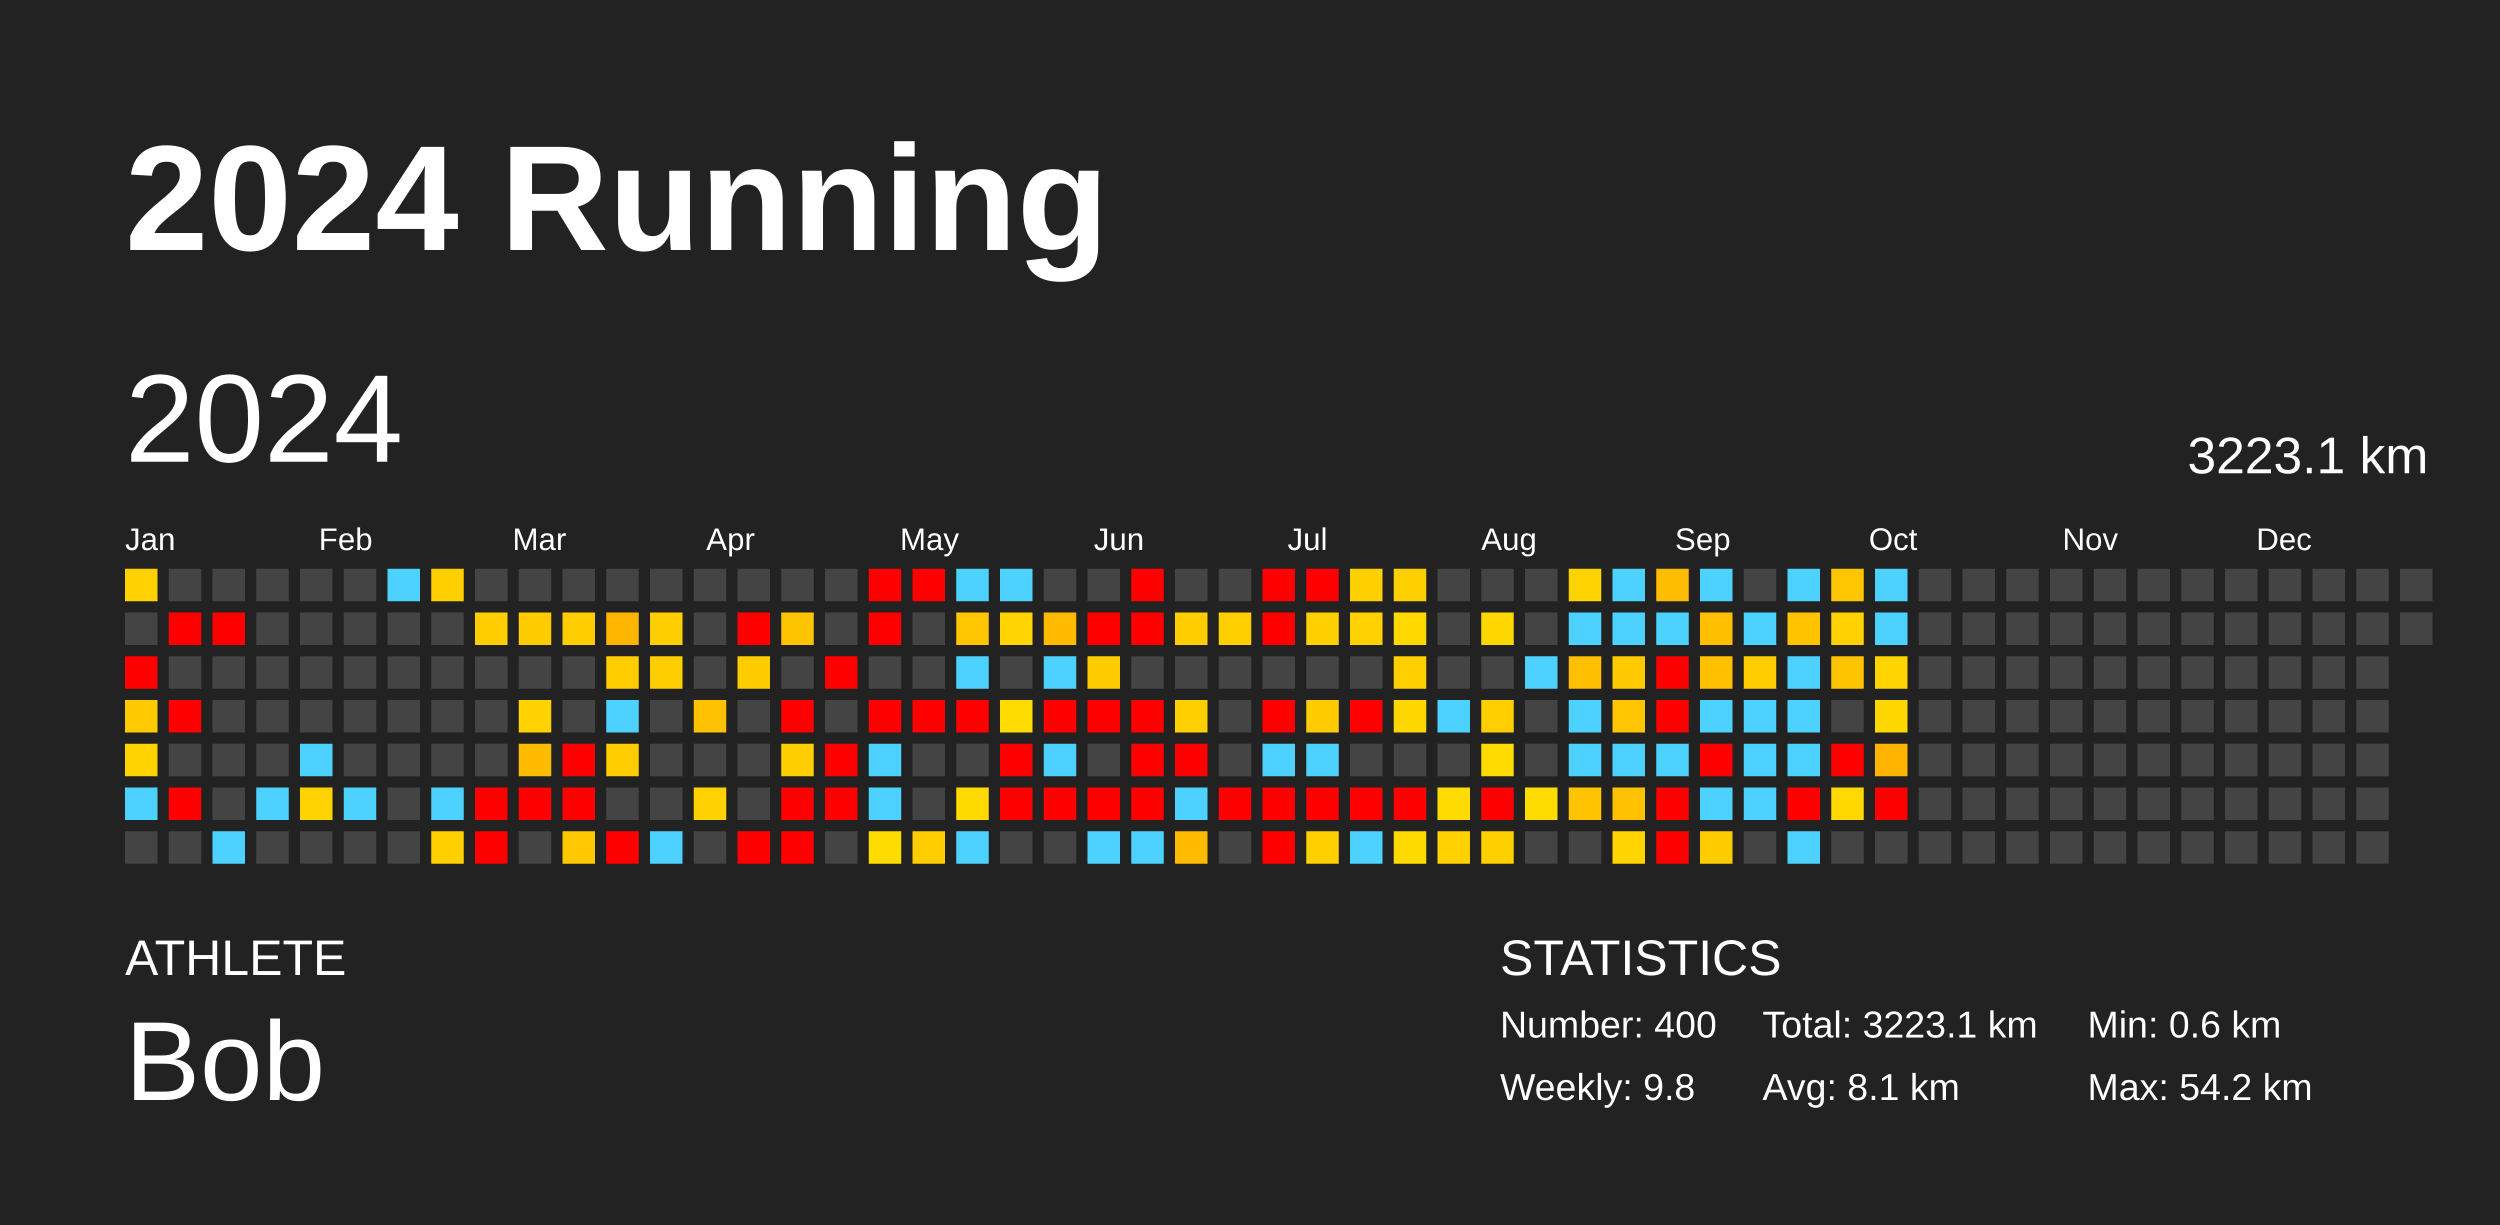
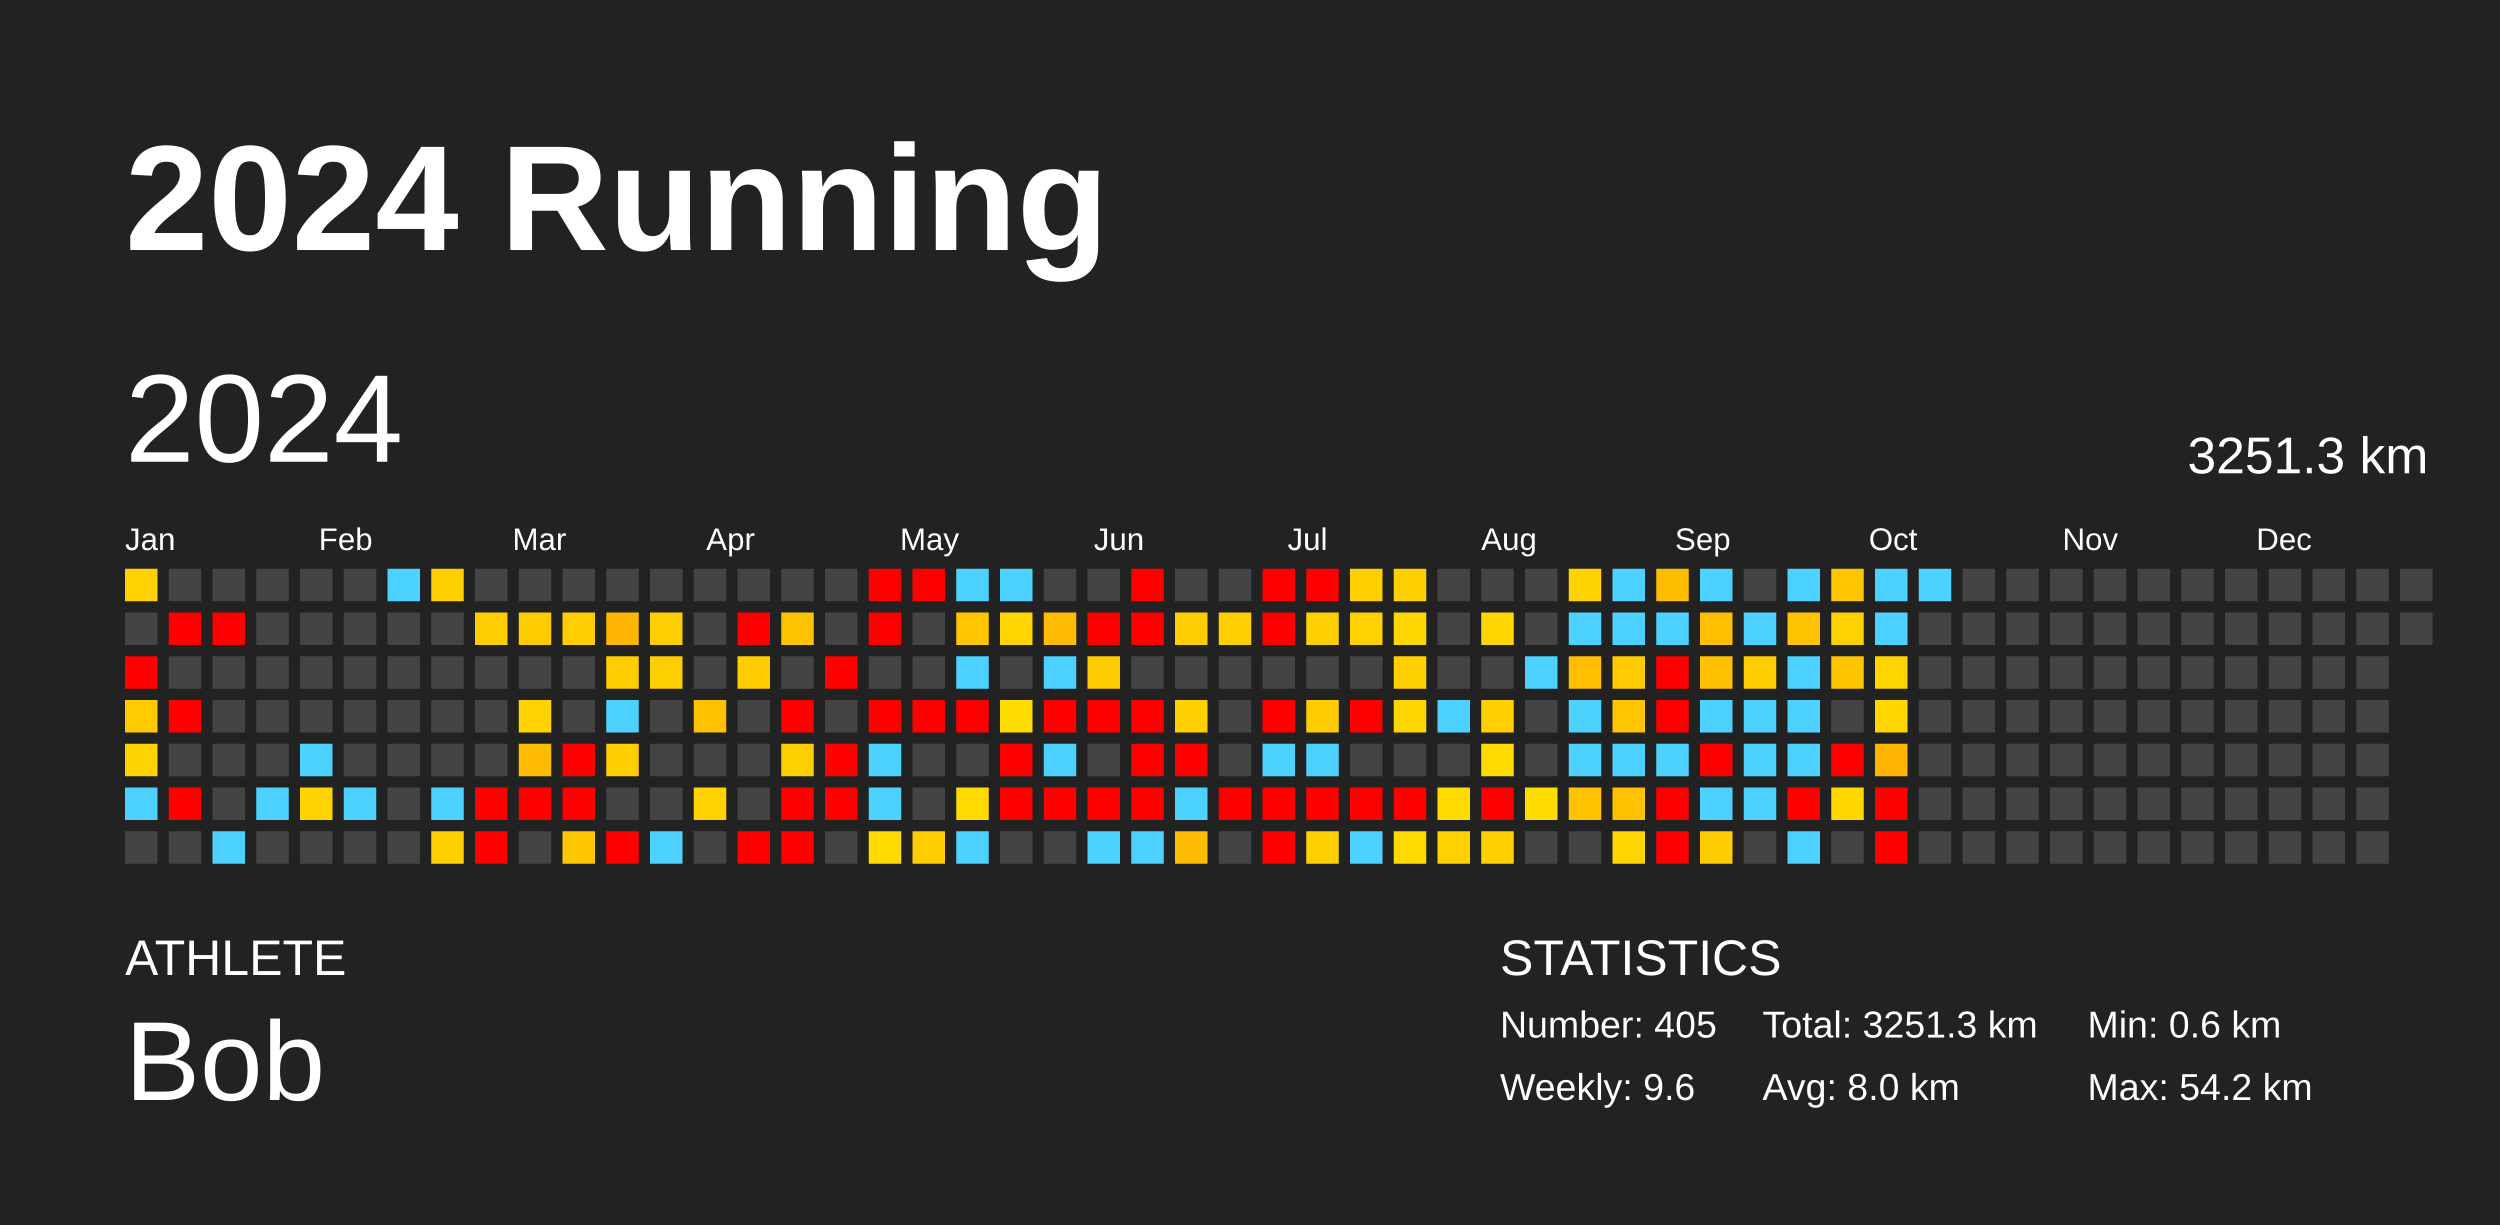
<svg xmlns="http://www.w3.org/2000/svg" baseProfile="full" height="98mm" version="1.1" viewBox="0,0,200,98" width="200mm">
  <defs />
  <rect fill="#222222" height="98" width="200" x="0" y="0" />
  <text fill="#FFFFFF" style="font-size:12px; font-family:Arial; font-weight:bold;" x="10" y="20">2024 Running</text>
  <text fill="#FFFFFF" style="font-size:4px; font-family:Arial" x="10" y="78">ATHLETE</text>
  <text fill="#FFFFFF" style="font-size:9px; font-family:Arial" x="10" y="88">Bob</text>
  <text fill="#FFFFFF" style="font-size:4px; font-family:Arial" x="120" y="78">STATISTICS</text>
-   <text fill="#FFFFFF" style="font-size:3px; font-family:Arial" x="120" y="83">Number: 400</text>
-   <text fill="#FFFFFF" style="font-size:3px; font-family:Arial" x="120" y="88">Weekly: 9.8</text>
-   <text fill="#FFFFFF" style="font-size:3px; font-family:Arial" x="141" y="83">Total: 3223.1 km</text>
-   <text fill="#FFFFFF" style="font-size:3px; font-family:Arial" x="141" y="88">Avg: 8.1 km</text>
+   <text fill="#FFFFFF" style="font-size:3px; font-family:Arial" x="120" y="83">Number: 405</text>
+   <text fill="#FFFFFF" style="font-size:3px; font-family:Arial" x="120" y="88">Weekly: 9.6</text>
+   <text fill="#FFFFFF" style="font-size:3px; font-family:Arial" x="141" y="83">Total: 3251.3 km</text>
+   <text fill="#FFFFFF" style="font-size:3px; font-family:Arial" x="141" y="88">Avg: 8.0 km</text>
  <text fill="#FFFFFF" style="font-size:3px; font-family:Arial" x="167" y="83">Min: 0.6 km</text>
  <text fill="#FFFFFF" style="font-size:3px; font-family:Arial" x="167" y="88">Max: 54.2 km</text>
  <text dominant-baseline="hanging" fill="#FFFFFF" style="font-size:10.0px; font-family:Arial;" x="10" y="30">2024</text>
-   <text dominant-baseline="hanging" fill="#FFFFFF" style="font-size:4.125px; font-family:Arial;" x="175" y="35">3223.1 km</text>
+   <text dominant-baseline="hanging" fill="#FFFFFF" style="font-size:4.125px; font-family:Arial;" x="175" y="35">3251.3 km</text>
  <text fill="#FFFFFF" style="font-size:2.5px; font-family:Arial" x="10.0" y="44">Jan</text>
  <text fill="#FFFFFF" style="font-size:2.5px; font-family:Arial" x="25.5" y="44">Feb</text>
  <text fill="#FFFFFF" style="font-size:2.5px; font-family:Arial" x="41.0" y="44">Mar</text>
  <text fill="#FFFFFF" style="font-size:2.5px; font-family:Arial" x="56.5" y="44">Apr</text>
  <text fill="#FFFFFF" style="font-size:2.5px; font-family:Arial" x="72.0" y="44">May</text>
  <text fill="#FFFFFF" style="font-size:2.5px; font-family:Arial" x="87.5" y="44">Jun</text>
  <text fill="#FFFFFF" style="font-size:2.5px; font-family:Arial" x="103.0" y="44">Jul</text>
  <text fill="#FFFFFF" style="font-size:2.5px; font-family:Arial" x="118.5" y="44">Aug</text>
  <text fill="#FFFFFF" style="font-size:2.5px; font-family:Arial" x="134.0" y="44">Sep</text>
  <text fill="#FFFFFF" style="font-size:2.5px; font-family:Arial" x="149.5" y="44">Oct</text>
  <text fill="#FFFFFF" style="font-size:2.5px; font-family:Arial" x="165.0" y="44">Nov</text>
  <text fill="#FFFFFF" style="font-size:2.5px; font-family:Arial" x="180.5" y="44">Dec</text>
  <rect fill="#ffd100" height="2.6" width="2.6" x="10.0" y="45.5" />
  <rect fill="#444444" height="2.6" width="2.6" x="10.0" y="49.0" />
  <rect fill="red" height="2.6" width="2.6" x="10.0" y="52.5" />
  <rect fill="#ffcb00" height="2.6" width="2.6" x="10.0" y="56.0" />
  <rect fill="#ffd300" height="2.6" width="2.6" x="10.0" y="59.5" />
  <rect fill="#4dd2ff" height="2.6" width="2.6" x="10.0" y="63.0" />
  <rect fill="#444444" height="2.6" width="2.6" x="10.0" y="66.5" />
  <rect fill="#444444" height="2.6" width="2.6" x="13.5" y="45.5" />
  <rect fill="red" height="2.6" width="2.6" x="13.5" y="49.0" />
  <rect fill="#444444" height="2.6" width="2.6" x="13.5" y="52.5" />
  <rect fill="red" height="2.6" width="2.6" x="13.5" y="56.0" />
  <rect fill="#444444" height="2.6" width="2.6" x="13.5" y="59.5" />
  <rect fill="red" height="2.6" width="2.6" x="13.5" y="63.0" />
  <rect fill="#444444" height="2.6" width="2.6" x="13.5" y="66.5" />
  <rect fill="#444444" height="2.6" width="2.6" x="17.0" y="45.5" />
  <rect fill="red" height="2.6" width="2.6" x="17.0" y="49.0" />
  <rect fill="#444444" height="2.6" width="2.6" x="17.0" y="52.5" />
  <rect fill="#444444" height="2.6" width="2.6" x="17.0" y="56.0" />
  <rect fill="#444444" height="2.6" width="2.6" x="17.0" y="59.5" />
  <rect fill="#444444" height="2.6" width="2.6" x="17.0" y="63.0" />
  <rect fill="#4dd2ff" height="2.6" width="2.6" x="17.0" y="66.5" />
  <rect fill="#444444" height="2.6" width="2.6" x="20.5" y="45.5" />
  <rect fill="#444444" height="2.6" width="2.6" x="20.5" y="49.0" />
  <rect fill="#444444" height="2.6" width="2.6" x="20.5" y="52.5" />
  <rect fill="#444444" height="2.6" width="2.6" x="20.5" y="56.0" />
  <rect fill="#444444" height="2.6" width="2.6" x="20.5" y="59.5" />
  <rect fill="#4dd2ff" height="2.6" width="2.6" x="20.5" y="63.0" />
  <rect fill="#444444" height="2.6" width="2.6" x="20.5" y="66.5" />
  <rect fill="#444444" height="2.6" width="2.6" x="24.0" y="45.5" />
  <rect fill="#444444" height="2.6" width="2.6" x="24.0" y="49.0" />
  <rect fill="#444444" height="2.6" width="2.6" x="24.0" y="52.5" />
  <rect fill="#444444" height="2.6" width="2.6" x="24.0" y="56.0" />
  <rect fill="#4dd2ff" height="2.6" width="2.6" x="24.0" y="59.5" />
  <rect fill="#ffd300" height="2.6" width="2.6" x="24.0" y="63.0" />
  <rect fill="#444444" height="2.6" width="2.6" x="24.0" y="66.5" />
  <rect fill="#444444" height="2.6" width="2.6" x="27.5" y="45.5" />
  <rect fill="#444444" height="2.6" width="2.6" x="27.5" y="49.0" />
  <rect fill="#444444" height="2.6" width="2.6" x="27.5" y="52.5" />
  <rect fill="#444444" height="2.6" width="2.6" x="27.5" y="56.0" />
  <rect fill="#444444" height="2.6" width="2.6" x="27.5" y="59.5" />
  <rect fill="#4dd2ff" height="2.6" width="2.6" x="27.5" y="63.0" />
  <rect fill="#444444" height="2.6" width="2.6" x="27.5" y="66.5" />
  <rect fill="#4dd2ff" height="2.6" width="2.6" x="31.0" y="45.5" />
  <rect fill="#444444" height="2.6" width="2.6" x="31.0" y="49.0" />
  <rect fill="#444444" height="2.6" width="2.6" x="31.0" y="52.5" />
  <rect fill="#444444" height="2.6" width="2.6" x="31.0" y="56.0" />
  <rect fill="#444444" height="2.6" width="2.6" x="31.0" y="59.5" />
  <rect fill="#444444" height="2.6" width="2.6" x="31.0" y="63.0" />
  <rect fill="#444444" height="2.6" width="2.6" x="31.0" y="66.5" />
  <rect fill="#ffcf00" height="2.6" width="2.6" x="34.5" y="45.5" />
  <rect fill="#444444" height="2.6" width="2.6" x="34.5" y="49.0" />
  <rect fill="#444444" height="2.6" width="2.6" x="34.5" y="52.5" />
  <rect fill="#444444" height="2.6" width="2.6" x="34.5" y="56.0" />
  <rect fill="#444444" height="2.6" width="2.6" x="34.5" y="59.5" />
  <rect fill="#4dd2ff" height="2.6" width="2.6" x="34.5" y="63.0" />
  <rect fill="#ffd000" height="2.6" width="2.6" x="34.5" y="66.5" />
  <rect fill="#444444" height="2.6" width="2.6" x="38.0" y="45.5" />
  <rect fill="#ffcd00" height="2.6" width="2.6" x="38.0" y="49.0" />
  <rect fill="#444444" height="2.6" width="2.6" x="38.0" y="52.5" />
  <rect fill="#444444" height="2.6" width="2.6" x="38.0" y="56.0" />
  <rect fill="#444444" height="2.6" width="2.6" x="38.0" y="59.5" />
  <rect fill="red" height="2.6" width="2.6" x="38.0" y="63.0" />
  <rect fill="red" height="2.6" width="2.6" x="38.0" y="66.5" />
  <rect fill="#444444" height="2.6" width="2.6" x="41.5" y="45.5" />
  <rect fill="#ffcc00" height="2.6" width="2.6" x="41.5" y="49.0" />
  <rect fill="#444444" height="2.6" width="2.6" x="41.5" y="52.5" />
  <rect fill="#ffd200" height="2.6" width="2.6" x="41.5" y="56.0" />
  <rect fill="#ffbb00" height="2.6" width="2.6" x="41.5" y="59.5" />
  <rect fill="red" height="2.6" width="2.6" x="41.5" y="63.0" />
  <rect fill="#444444" height="2.6" width="2.6" x="41.5" y="66.5" />
  <rect fill="#444444" height="2.6" width="2.6" x="45.0" y="45.5" />
  <rect fill="#ffcd00" height="2.6" width="2.6" x="45.0" y="49.0" />
  <rect fill="#444444" height="2.6" width="2.6" x="45.0" y="52.5" />
  <rect fill="#444444" height="2.6" width="2.6" x="45.0" y="56.0" />
  <rect fill="red" height="2.6" width="2.6" x="45.0" y="59.5" />
  <rect fill="red" height="2.6" width="2.6" x="45.0" y="63.0" />
  <rect fill="#ffc800" height="2.6" width="2.6" x="45.0" y="66.5" />
  <rect fill="#444444" height="2.6" width="2.6" x="48.5" y="45.5" />
  <rect fill="#ffb600" height="2.6" width="2.6" x="48.5" y="49.0" />
  <rect fill="#ffcd00" height="2.6" width="2.6" x="48.5" y="52.5" />
  <rect fill="#4dd2ff" height="2.6" width="2.6" x="48.5" y="56.0" />
  <rect fill="#ffcd00" height="2.6" width="2.6" x="48.5" y="59.5" />
  <rect fill="#444444" height="2.6" width="2.6" x="48.5" y="63.0" />
  <rect fill="red" height="2.6" width="2.6" x="48.5" y="66.5" />
  <rect fill="#444444" height="2.6" width="2.6" x="52.0" y="45.5" />
  <rect fill="#ffce00" height="2.6" width="2.6" x="52.0" y="49.0" />
  <rect fill="#ffce00" height="2.6" width="2.6" x="52.0" y="52.5" />
  <rect fill="#444444" height="2.6" width="2.6" x="52.0" y="56.0" />
  <rect fill="#444444" height="2.6" width="2.6" x="52.0" y="59.5" />
  <rect fill="#444444" height="2.6" width="2.6" x="52.0" y="63.0" />
  <rect fill="#4dd2ff" height="2.6" width="2.6" x="52.0" y="66.5" />
  <rect fill="#444444" height="2.6" width="2.6" x="55.5" y="45.5" />
  <rect fill="#444444" height="2.6" width="2.6" x="55.5" y="49.0" />
  <rect fill="#444444" height="2.6" width="2.6" x="55.5" y="52.5" />
  <rect fill="#ffc100" height="2.6" width="2.6" x="55.5" y="56.0" />
  <rect fill="#444444" height="2.6" width="2.6" x="55.5" y="59.5" />
  <rect fill="#ffd200" height="2.6" width="2.6" x="55.5" y="63.0" />
  <rect fill="#444444" height="2.6" width="2.6" x="55.5" y="66.5" />
  <rect fill="#444444" height="2.6" width="2.6" x="59.0" y="45.5" />
  <rect fill="red" height="2.6" width="2.6" x="59.0" y="49.0" />
  <rect fill="#ffcc00" height="2.6" width="2.6" x="59.0" y="52.5" />
  <rect fill="#444444" height="2.6" width="2.6" x="59.0" y="56.0" />
  <rect fill="#444444" height="2.6" width="2.6" x="59.0" y="59.5" />
  <rect fill="#444444" height="2.6" width="2.6" x="59.0" y="63.0" />
  <rect fill="red" height="2.6" width="2.6" x="59.0" y="66.5" />
  <rect fill="#444444" height="2.6" width="2.6" x="62.5" y="45.5" />
  <rect fill="#ffc400" height="2.6" width="2.6" x="62.5" y="49.0" />
  <rect fill="#444444" height="2.6" width="2.6" x="62.5" y="52.5" />
  <rect fill="red" height="2.6" width="2.6" x="62.5" y="56.0" />
  <rect fill="#ffce00" height="2.6" width="2.6" x="62.5" y="59.5" />
  <rect fill="red" height="2.6" width="2.6" x="62.5" y="63.0" />
  <rect fill="red" height="2.6" width="2.6" x="62.5" y="66.5" />
  <rect fill="#444444" height="2.6" width="2.6" x="66.0" y="45.5" />
  <rect fill="#444444" height="2.6" width="2.6" x="66.0" y="49.0" />
  <rect fill="red" height="2.6" width="2.6" x="66.0" y="52.5" />
  <rect fill="#444444" height="2.6" width="2.6" x="66.0" y="56.0" />
  <rect fill="red" height="2.6" width="2.6" x="66.0" y="59.5" />
  <rect fill="red" height="2.6" width="2.6" x="66.0" y="63.0" />
  <rect fill="#444444" height="2.6" width="2.6" x="66.0" y="66.5" />
  <rect fill="red" height="2.6" width="2.6" x="69.5" y="45.5" />
  <rect fill="red" height="2.6" width="2.6" x="69.5" y="49.0" />
  <rect fill="#444444" height="2.6" width="2.6" x="69.5" y="52.5" />
  <rect fill="red" height="2.6" width="2.6" x="69.5" y="56.0" />
  <rect fill="#4dd2ff" height="2.6" width="2.6" x="69.5" y="59.5" />
  <rect fill="#4dd2ff" height="2.6" width="2.6" x="69.5" y="63.0" />
  <rect fill="#ffdc00" height="2.6" width="2.6" x="69.5" y="66.5" />
  <rect fill="red" height="2.6" width="2.6" x="73.0" y="45.5" />
  <rect fill="#444444" height="2.6" width="2.6" x="73.0" y="49.0" />
  <rect fill="#444444" height="2.6" width="2.6" x="73.0" y="52.5" />
  <rect fill="red" height="2.6" width="2.6" x="73.0" y="56.0" />
  <rect fill="#444444" height="2.6" width="2.6" x="73.0" y="59.5" />
  <rect fill="#444444" height="2.6" width="2.6" x="73.0" y="63.0" />
  <rect fill="#ffcd00" height="2.6" width="2.6" x="73.0" y="66.5" />
  <rect fill="#4dd2ff" height="2.6" width="2.6" x="76.5" y="45.5" />
  <rect fill="#ffc600" height="2.6" width="2.6" x="76.5" y="49.0" />
  <rect fill="#4dd2ff" height="2.6" width="2.6" x="76.5" y="52.5" />
  <rect fill="red" height="2.6" width="2.6" x="76.5" y="56.0" />
  <rect fill="#444444" height="2.6" width="2.6" x="76.5" y="59.5" />
  <rect fill="#ffda00" height="2.6" width="2.6" x="76.5" y="63.0" />
  <rect fill="#4dd2ff" height="2.6" width="2.6" x="76.5" y="66.5" />
  <rect fill="#4dd2ff" height="2.6" width="2.6" x="80.0" y="45.5" />
  <rect fill="#ffd400" height="2.6" width="2.6" x="80.0" y="49.0" />
  <rect fill="#444444" height="2.6" width="2.6" x="80.0" y="52.5" />
  <rect fill="#ffdc00" height="2.6" width="2.6" x="80.0" y="56.0" />
  <rect fill="red" height="2.6" width="2.6" x="80.0" y="59.5" />
  <rect fill="red" height="2.6" width="2.6" x="80.0" y="63.0" />
  <rect fill="#444444" height="2.6" width="2.6" x="80.0" y="66.5" />
  <rect fill="#444444" height="2.6" width="2.6" x="83.5" y="45.5" />
  <rect fill="#ffbb00" height="2.6" width="2.6" x="83.5" y="49.0" />
  <rect fill="#4dd2ff" height="2.6" width="2.6" x="83.5" y="52.5" />
  <rect fill="red" height="2.6" width="2.6" x="83.5" y="56.0" />
  <rect fill="#4dd2ff" height="2.6" width="2.6" x="83.5" y="59.5" />
  <rect fill="red" height="2.6" width="2.6" x="83.5" y="63.0" />
  <rect fill="#444444" height="2.6" width="2.6" x="83.5" y="66.5" />
  <rect fill="#444444" height="2.6" width="2.6" x="87.0" y="45.5" />
  <rect fill="red" height="2.6" width="2.6" x="87.0" y="49.0" />
  <rect fill="#ffcc00" height="2.6" width="2.6" x="87.0" y="52.5" />
  <rect fill="red" height="2.6" width="2.6" x="87.0" y="56.0" />
  <rect fill="#444444" height="2.6" width="2.6" x="87.0" y="59.5" />
  <rect fill="red" height="2.6" width="2.6" x="87.0" y="63.0" />
  <rect fill="#4dd2ff" height="2.6" width="2.6" x="87.0" y="66.5" />
  <rect fill="red" height="2.6" width="2.6" x="90.5" y="45.5" />
  <rect fill="red" height="2.6" width="2.6" x="90.5" y="49.0" />
  <rect fill="#444444" height="2.6" width="2.6" x="90.5" y="52.5" />
  <rect fill="red" height="2.6" width="2.6" x="90.5" y="56.0" />
  <rect fill="red" height="2.6" width="2.6" x="90.5" y="59.5" />
  <rect fill="red" height="2.6" width="2.6" x="90.5" y="63.0" />
  <rect fill="#4dd2ff" height="2.6" width="2.6" x="90.5" y="66.5" />
  <rect fill="#444444" height="2.6" width="2.6" x="94.0" y="45.5" />
  <rect fill="#ffcd00" height="2.6" width="2.6" x="94.0" y="49.0" />
  <rect fill="#444444" height="2.6" width="2.6" x="94.0" y="52.5" />
  <rect fill="#ffd000" height="2.6" width="2.6" x="94.0" y="56.0" />
  <rect fill="red" height="2.6" width="2.6" x="94.0" y="59.5" />
  <rect fill="#4dd2ff" height="2.6" width="2.6" x="94.0" y="63.0" />
  <rect fill="#ffbb00" height="2.6" width="2.6" x="94.0" y="66.5" />
  <rect fill="#444444" height="2.6" width="2.6" x="97.5" y="45.5" />
  <rect fill="#ffcf00" height="2.6" width="2.6" x="97.5" y="49.0" />
  <rect fill="#444444" height="2.6" width="2.6" x="97.5" y="52.5" />
  <rect fill="#444444" height="2.6" width="2.6" x="97.5" y="56.0" />
  <rect fill="#444444" height="2.6" width="2.6" x="97.5" y="59.5" />
  <rect fill="red" height="2.6" width="2.6" x="97.5" y="63.0" />
  <rect fill="#444444" height="2.6" width="2.6" x="97.5" y="66.5" />
  <rect fill="red" height="2.6" width="2.6" x="101.0" y="45.5" />
  <rect fill="red" height="2.6" width="2.6" x="101.0" y="49.0" />
  <rect fill="#444444" height="2.6" width="2.6" x="101.0" y="52.5" />
  <rect fill="red" height="2.6" width="2.6" x="101.0" y="56.0" />
  <rect fill="#4dd2ff" height="2.6" width="2.6" x="101.0" y="59.5" />
  <rect fill="red" height="2.6" width="2.6" x="101.0" y="63.0" />
  <rect fill="red" height="2.6" width="2.6" x="101.0" y="66.5" />
  <rect fill="red" height="2.6" width="2.6" x="104.5" y="45.5" />
  <rect fill="#ffd000" height="2.6" width="2.6" x="104.5" y="49.0" />
  <rect fill="#444444" height="2.6" width="2.6" x="104.5" y="52.5" />
  <rect fill="#ffcc00" height="2.6" width="2.6" x="104.5" y="56.0" />
  <rect fill="#4dd2ff" height="2.6" width="2.6" x="104.5" y="59.5" />
  <rect fill="red" height="2.6" width="2.6" x="104.5" y="63.0" />
  <rect fill="#ffd000" height="2.6" width="2.6" x="104.5" y="66.5" />
  <rect fill="#ffd000" height="2.6" width="2.6" x="108.0" y="45.5" />
  <rect fill="#ffd100" height="2.6" width="2.6" x="108.0" y="49.0" />
  <rect fill="#444444" height="2.6" width="2.6" x="108.0" y="52.5" />
  <rect fill="red" height="2.6" width="2.6" x="108.0" y="56.0" />
  <rect fill="#444444" height="2.6" width="2.6" x="108.0" y="59.5" />
  <rect fill="red" height="2.6" width="2.6" x="108.0" y="63.0" />
  <rect fill="#4dd2ff" height="2.6" width="2.6" x="108.0" y="66.5" />
  <rect fill="#ffd000" height="2.6" width="2.6" x="111.5" y="45.5" />
  <rect fill="#ffd800" height="2.6" width="2.6" x="111.5" y="49.0" />
  <rect fill="#ffcf00" height="2.6" width="2.6" x="111.5" y="52.5" />
  <rect fill="#ffd700" height="2.6" width="2.6" x="111.5" y="56.0" />
  <rect fill="#444444" height="2.6" width="2.6" x="111.5" y="59.5" />
  <rect fill="red" height="2.6" width="2.6" x="111.5" y="63.0" />
  <rect fill="#ffda00" height="2.6" width="2.6" x="111.5" y="66.5" />
  <rect fill="#444444" height="2.6" width="2.6" x="115.0" y="45.5" />
  <rect fill="#444444" height="2.6" width="2.6" x="115.0" y="49.0" />
  <rect fill="#444444" height="2.6" width="2.6" x="115.0" y="52.5" />
  <rect fill="#4dd2ff" height="2.6" width="2.6" x="115.0" y="56.0" />
  <rect fill="#444444" height="2.6" width="2.6" x="115.0" y="59.5" />
  <rect fill="#ffdb00" height="2.6" width="2.6" x="115.0" y="63.0" />
  <rect fill="#ffd100" height="2.6" width="2.6" x="115.0" y="66.5" />
  <rect fill="#444444" height="2.6" width="2.6" x="118.5" y="45.5" />
  <rect fill="#ffd700" height="2.6" width="2.6" x="118.5" y="49.0" />
  <rect fill="#444444" height="2.6" width="2.6" x="118.5" y="52.5" />
  <rect fill="#ffcf00" height="2.6" width="2.6" x="118.5" y="56.0" />
  <rect fill="#ffdb00" height="2.6" width="2.6" x="118.5" y="59.5" />
  <rect fill="red" height="2.6" width="2.6" x="118.5" y="63.0" />
  <rect fill="#ffd000" height="2.6" width="2.6" x="118.5" y="66.5" />
  <rect fill="#444444" height="2.6" width="2.6" x="122.0" y="45.5" />
  <rect fill="#444444" height="2.6" width="2.6" x="122.0" y="49.0" />
  <rect fill="#4dd2ff" height="2.6" width="2.6" x="122.0" y="52.5" />
  <rect fill="#444444" height="2.6" width="2.6" x="122.0" y="56.0" />
  <rect fill="#444444" height="2.6" width="2.6" x="122.0" y="59.5" />
  <rect fill="#ffdc00" height="2.6" width="2.6" x="122.0" y="63.0" />
  <rect fill="#444444" height="2.6" width="2.6" x="122.0" y="66.5" />
  <rect fill="#ffd300" height="2.6" width="2.6" x="125.5" y="45.5" />
  <rect fill="#4dd2ff" height="2.6" width="2.6" x="125.5" y="49.0" />
  <rect fill="#ffbe00" height="2.6" width="2.6" x="125.5" y="52.5" />
  <rect fill="#4dd2ff" height="2.6" width="2.6" x="125.5" y="56.0" />
  <rect fill="#4dd2ff" height="2.6" width="2.6" x="125.5" y="59.5" />
  <rect fill="#ffc300" height="2.6" width="2.6" x="125.5" y="63.0" />
  <rect fill="#444444" height="2.6" width="2.6" x="125.5" y="66.5" />
  <rect fill="#4dd2ff" height="2.6" width="2.6" x="129.0" y="45.5" />
  <rect fill="#4dd2ff" height="2.6" width="2.6" x="129.0" y="49.0" />
  <rect fill="#ffcb00" height="2.6" width="2.6" x="129.0" y="52.5" />
  <rect fill="#ffc600" height="2.6" width="2.6" x="129.0" y="56.0" />
  <rect fill="#4dd2ff" height="2.6" width="2.6" x="129.0" y="59.5" />
  <rect fill="#ffc100" height="2.6" width="2.6" x="129.0" y="63.0" />
  <rect fill="#ffd400" height="2.6" width="2.6" x="129.0" y="66.5" />
  <rect fill="#ffbd00" height="2.6" width="2.6" x="132.5" y="45.5" />
  <rect fill="#4dd2ff" height="2.6" width="2.6" x="132.5" y="49.0" />
  <rect fill="red" height="2.6" width="2.6" x="132.5" y="52.5" />
  <rect fill="red" height="2.6" width="2.6" x="132.5" y="56.0" />
  <rect fill="#4dd2ff" height="2.6" width="2.6" x="132.5" y="59.5" />
  <rect fill="red" height="2.6" width="2.6" x="132.5" y="63.0" />
  <rect fill="red" height="2.6" width="2.6" x="132.5" y="66.5" />
  <rect fill="#4dd2ff" height="2.6" width="2.6" x="136.0" y="45.5" />
  <rect fill="#ffbe00" height="2.6" width="2.6" x="136.0" y="49.0" />
  <rect fill="#ffc000" height="2.6" width="2.6" x="136.0" y="52.5" />
  <rect fill="#4dd2ff" height="2.6" width="2.6" x="136.0" y="56.0" />
  <rect fill="red" height="2.6" width="2.6" x="136.0" y="59.5" />
  <rect fill="#4dd2ff" height="2.6" width="2.6" x="136.0" y="63.0" />
  <rect fill="#ffcc00" height="2.6" width="2.6" x="136.0" y="66.5" />
  <rect fill="#444444" height="2.6" width="2.6" x="139.5" y="45.5" />
  <rect fill="#4dd2ff" height="2.6" width="2.6" x="139.5" y="49.0" />
  <rect fill="#ffcd00" height="2.6" width="2.6" x="139.5" y="52.5" />
  <rect fill="#4dd2ff" height="2.6" width="2.6" x="139.5" y="56.0" />
  <rect fill="#4dd2ff" height="2.6" width="2.6" x="139.5" y="59.5" />
  <rect fill="#4dd2ff" height="2.6" width="2.6" x="139.5" y="63.0" />
  <rect fill="#444444" height="2.6" width="2.6" x="139.5" y="66.5" />
  <rect fill="#4dd2ff" height="2.6" width="2.6" x="143.0" y="45.5" />
  <rect fill="#ffc300" height="2.6" width="2.6" x="143.0" y="49.0" />
  <rect fill="#4dd2ff" height="2.6" width="2.6" x="143.0" y="52.5" />
  <rect fill="#4dd2ff" height="2.6" width="2.6" x="143.0" y="56.0" />
  <rect fill="#4dd2ff" height="2.6" width="2.6" x="143.0" y="59.5" />
  <rect fill="red" height="2.6" width="2.6" x="143.0" y="63.0" />
  <rect fill="#4dd2ff" height="2.6" width="2.6" x="143.0" y="66.5" />
  <rect fill="#ffc600" height="2.6" width="2.6" x="146.5" y="45.5" />
  <rect fill="#ffd100" height="2.6" width="2.6" x="146.5" y="49.0" />
  <rect fill="#ffc400" height="2.6" width="2.6" x="146.5" y="52.5" />
  <rect fill="#444444" height="2.6" width="2.6" x="146.5" y="56.0" />
  <rect fill="red" height="2.6" width="2.6" x="146.5" y="59.5" />
  <rect fill="#ffd800" height="2.6" width="2.6" x="146.5" y="63.0" />
  <rect fill="#444444" height="2.6" width="2.6" x="146.5" y="66.5" />
  <rect fill="#4dd2ff" height="2.6" width="2.6" x="150.0" y="45.5" />
  <rect fill="#4dd2ff" height="2.6" width="2.6" x="150.0" y="49.0" />
  <rect fill="#ffd400" height="2.6" width="2.6" x="150.0" y="52.5" />
  <rect fill="#ffd700" height="2.6" width="2.6" x="150.0" y="56.0" />
  <rect fill="#ffb500" height="2.6" width="2.6" x="150.0" y="59.5" />
  <rect fill="red" height="2.6" width="2.6" x="150.0" y="63.0" />
-   <rect fill="#444444" height="2.6" width="2.6" x="150.0" y="66.5" />
-   <rect fill="#444444" height="2.6" width="2.6" x="153.5" y="45.5" />
+   <rect fill="red" height="2.6" width="2.6" x="150.0" y="66.5" />
+   <rect fill="#4dd2ff" height="2.6" width="2.6" x="153.5" y="45.5" />
  <rect fill="#444444" height="2.6" width="2.6" x="153.5" y="49.0" />
  <rect fill="#444444" height="2.6" width="2.6" x="153.5" y="52.5" />
  <rect fill="#444444" height="2.6" width="2.6" x="153.5" y="56.0" />
  <rect fill="#444444" height="2.6" width="2.6" x="153.5" y="59.5" />
  <rect fill="#444444" height="2.6" width="2.6" x="153.5" y="63.0" />
  <rect fill="#444444" height="2.6" width="2.6" x="153.5" y="66.5" />
  <rect fill="#444444" height="2.6" width="2.6" x="157.0" y="45.5" />
  <rect fill="#444444" height="2.6" width="2.6" x="157.0" y="49.0" />
  <rect fill="#444444" height="2.6" width="2.6" x="157.0" y="52.5" />
  <rect fill="#444444" height="2.6" width="2.6" x="157.0" y="56.0" />
  <rect fill="#444444" height="2.6" width="2.6" x="157.0" y="59.5" />
  <rect fill="#444444" height="2.6" width="2.6" x="157.0" y="63.0" />
  <rect fill="#444444" height="2.6" width="2.6" x="157.0" y="66.5" />
  <rect fill="#444444" height="2.6" width="2.6" x="160.5" y="45.5" />
  <rect fill="#444444" height="2.6" width="2.6" x="160.5" y="49.0" />
  <rect fill="#444444" height="2.6" width="2.6" x="160.5" y="52.5" />
  <rect fill="#444444" height="2.6" width="2.6" x="160.5" y="56.0" />
  <rect fill="#444444" height="2.6" width="2.6" x="160.5" y="59.5" />
  <rect fill="#444444" height="2.6" width="2.6" x="160.5" y="63.0" />
  <rect fill="#444444" height="2.6" width="2.6" x="160.5" y="66.5" />
  <rect fill="#444444" height="2.6" width="2.6" x="164.0" y="45.5" />
  <rect fill="#444444" height="2.6" width="2.6" x="164.0" y="49.0" />
  <rect fill="#444444" height="2.6" width="2.6" x="164.0" y="52.5" />
  <rect fill="#444444" height="2.6" width="2.6" x="164.0" y="56.0" />
  <rect fill="#444444" height="2.6" width="2.6" x="164.0" y="59.5" />
  <rect fill="#444444" height="2.6" width="2.6" x="164.0" y="63.0" />
  <rect fill="#444444" height="2.6" width="2.6" x="164.0" y="66.5" />
  <rect fill="#444444" height="2.6" width="2.6" x="167.5" y="45.5" />
  <rect fill="#444444" height="2.6" width="2.6" x="167.5" y="49.0" />
  <rect fill="#444444" height="2.6" width="2.6" x="167.5" y="52.5" />
  <rect fill="#444444" height="2.6" width="2.6" x="167.5" y="56.0" />
  <rect fill="#444444" height="2.6" width="2.6" x="167.5" y="59.5" />
  <rect fill="#444444" height="2.6" width="2.6" x="167.5" y="63.0" />
  <rect fill="#444444" height="2.6" width="2.6" x="167.5" y="66.5" />
  <rect fill="#444444" height="2.6" width="2.6" x="171.0" y="45.5" />
  <rect fill="#444444" height="2.6" width="2.6" x="171.0" y="49.0" />
  <rect fill="#444444" height="2.6" width="2.6" x="171.0" y="52.5" />
  <rect fill="#444444" height="2.6" width="2.6" x="171.0" y="56.0" />
  <rect fill="#444444" height="2.6" width="2.6" x="171.0" y="59.5" />
  <rect fill="#444444" height="2.6" width="2.6" x="171.0" y="63.0" />
  <rect fill="#444444" height="2.6" width="2.6" x="171.0" y="66.5" />
  <rect fill="#444444" height="2.6" width="2.6" x="174.5" y="45.5" />
  <rect fill="#444444" height="2.6" width="2.6" x="174.5" y="49.0" />
  <rect fill="#444444" height="2.6" width="2.6" x="174.5" y="52.5" />
  <rect fill="#444444" height="2.6" width="2.6" x="174.5" y="56.0" />
  <rect fill="#444444" height="2.6" width="2.6" x="174.5" y="59.5" />
  <rect fill="#444444" height="2.6" width="2.6" x="174.5" y="63.0" />
  <rect fill="#444444" height="2.6" width="2.6" x="174.5" y="66.5" />
  <rect fill="#444444" height="2.6" width="2.6" x="178.0" y="45.5" />
  <rect fill="#444444" height="2.6" width="2.6" x="178.0" y="49.0" />
  <rect fill="#444444" height="2.6" width="2.6" x="178.0" y="52.5" />
  <rect fill="#444444" height="2.6" width="2.6" x="178.0" y="56.0" />
  <rect fill="#444444" height="2.6" width="2.6" x="178.0" y="59.5" />
  <rect fill="#444444" height="2.6" width="2.6" x="178.0" y="63.0" />
  <rect fill="#444444" height="2.6" width="2.6" x="178.0" y="66.5" />
  <rect fill="#444444" height="2.6" width="2.6" x="181.5" y="45.5" />
  <rect fill="#444444" height="2.6" width="2.6" x="181.5" y="49.0" />
  <rect fill="#444444" height="2.6" width="2.6" x="181.5" y="52.5" />
  <rect fill="#444444" height="2.6" width="2.6" x="181.5" y="56.0" />
  <rect fill="#444444" height="2.6" width="2.6" x="181.5" y="59.5" />
  <rect fill="#444444" height="2.6" width="2.6" x="181.5" y="63.0" />
  <rect fill="#444444" height="2.6" width="2.6" x="181.5" y="66.5" />
  <rect fill="#444444" height="2.6" width="2.6" x="185.0" y="45.5" />
  <rect fill="#444444" height="2.6" width="2.6" x="185.0" y="49.0" />
  <rect fill="#444444" height="2.6" width="2.6" x="185.0" y="52.5" />
  <rect fill="#444444" height="2.6" width="2.6" x="185.0" y="56.0" />
  <rect fill="#444444" height="2.6" width="2.6" x="185.0" y="59.5" />
  <rect fill="#444444" height="2.6" width="2.6" x="185.0" y="63.0" />
  <rect fill="#444444" height="2.6" width="2.6" x="185.0" y="66.5" />
  <rect fill="#444444" height="2.6" width="2.6" x="188.5" y="45.5" />
  <rect fill="#444444" height="2.6" width="2.6" x="188.5" y="49.0" />
  <rect fill="#444444" height="2.6" width="2.6" x="188.5" y="52.5" />
  <rect fill="#444444" height="2.6" width="2.6" x="188.5" y="56.0" />
  <rect fill="#444444" height="2.6" width="2.6" x="188.5" y="59.5" />
  <rect fill="#444444" height="2.6" width="2.6" x="188.5" y="63.0" />
  <rect fill="#444444" height="2.6" width="2.6" x="188.5" y="66.5" />
  <rect fill="#444444" height="2.6" width="2.6" x="192.0" y="45.5" />
  <rect fill="#444444" height="2.6" width="2.6" x="192.0" y="49.0" />
</svg>
